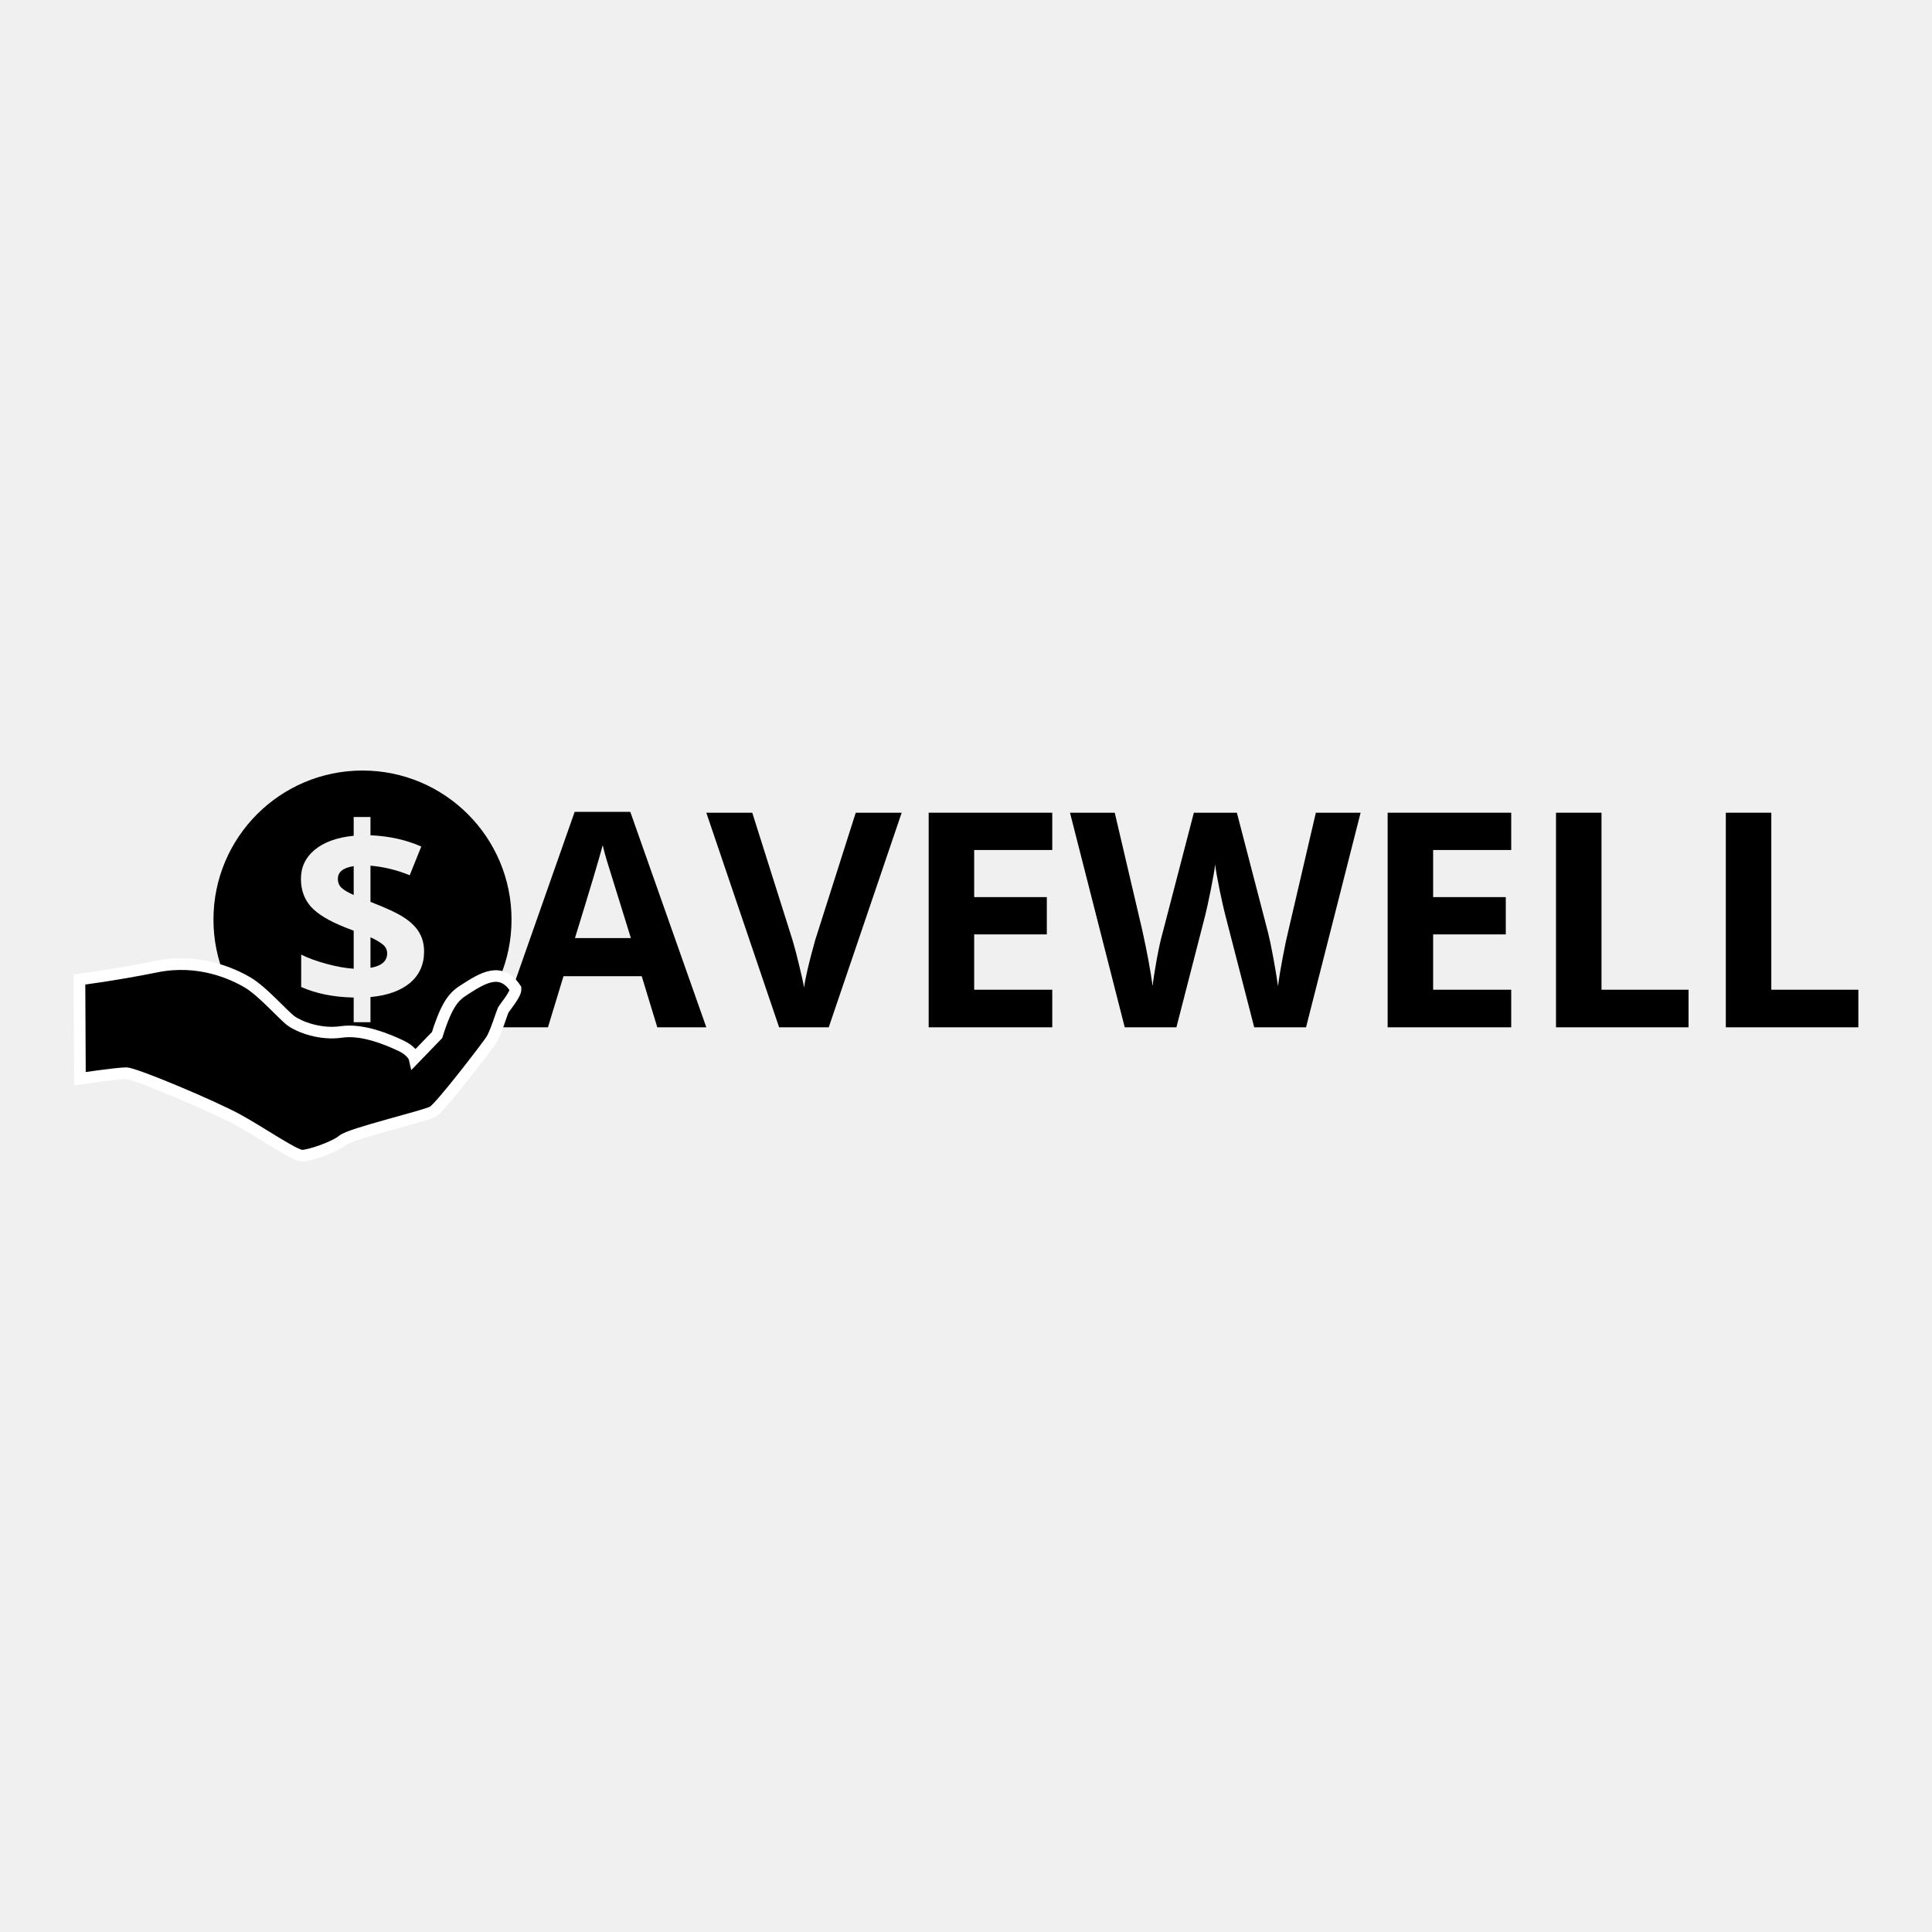
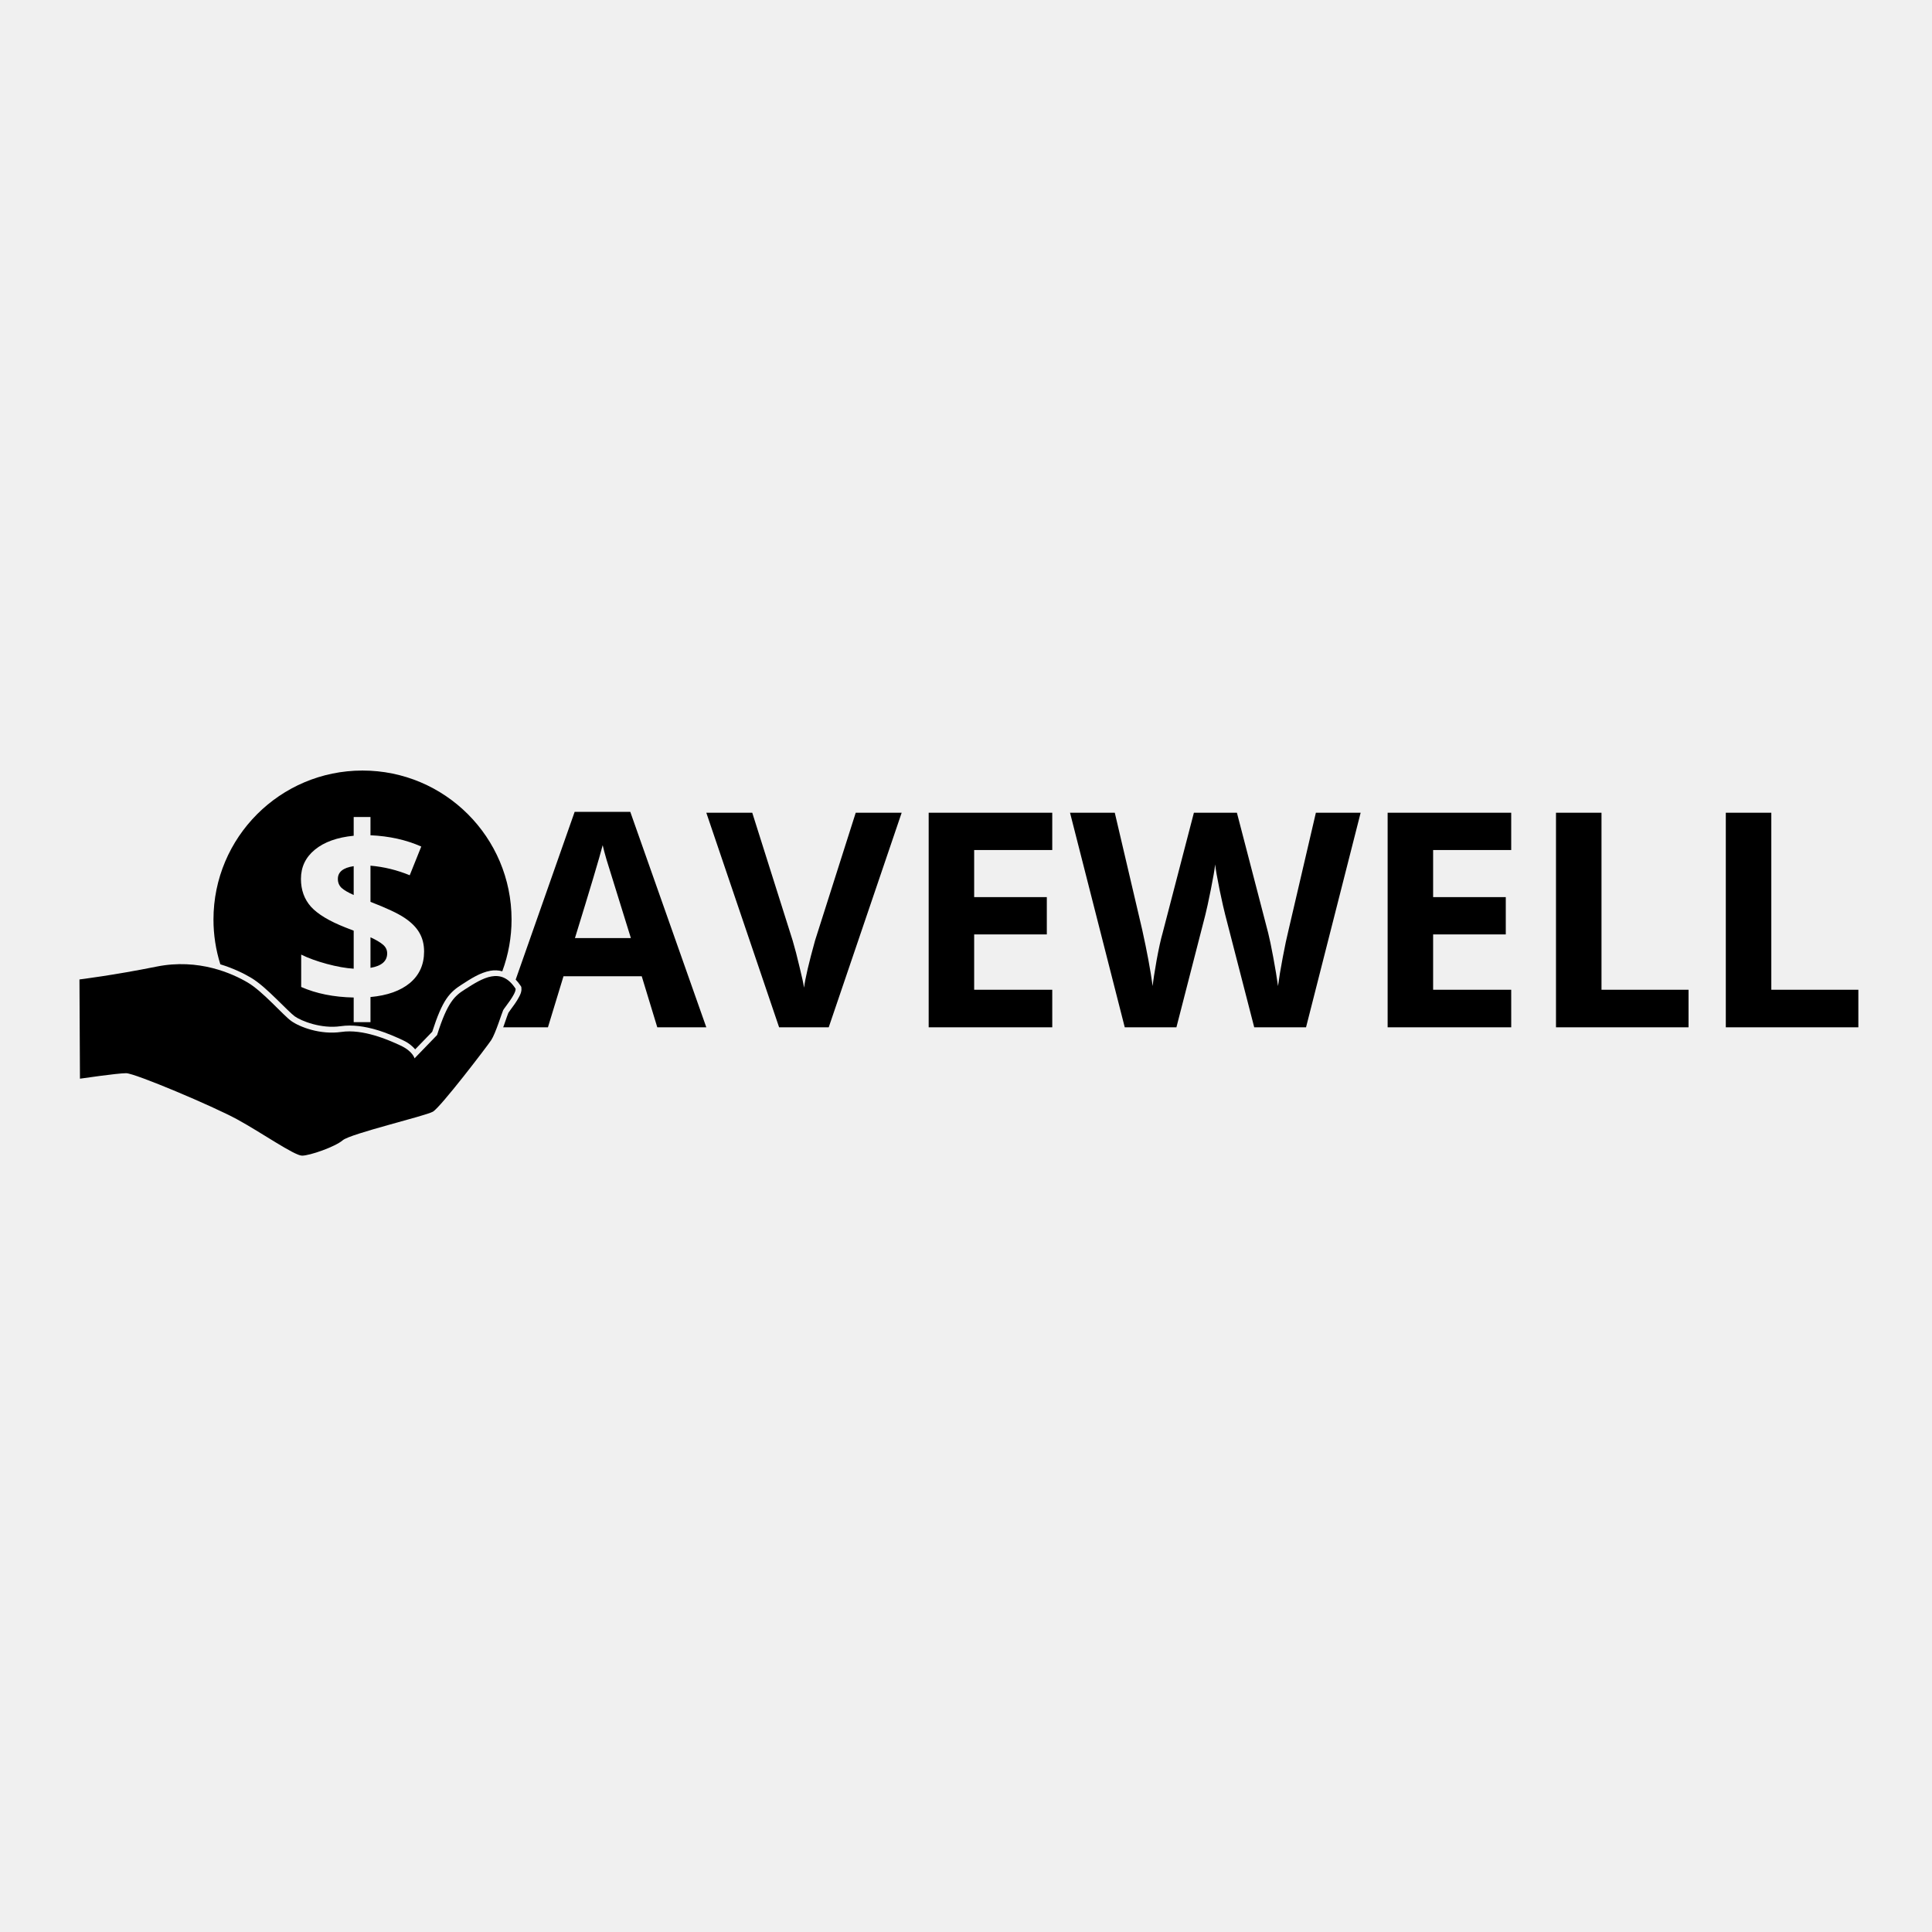
- <svg xmlns="http://www.w3.org/2000/svg" width="500" height="500" viewBox="0 0 132.292 132.292" version="1.1" id="svg8">
+ <svg xmlns="http://www.w3.org/2000/svg" id="svg8" version="1.1" viewBox="0 0 132.292 132.292" height="500" width="500">
  <defs id="defs2">
-     <clipPath clipPathUnits="userSpaceOnUse" id="clipEmfPath1">
-       <path d="M 0,0 H 170.444 V 113.978 H 0 Z" id="path837" />
+     <clipPath id="clipEmfPath1" clipPathUnits="userSpaceOnUse">
+       <path id="path837" d="M 0,0 H 170.444 V 113.978 H 0 Z" />
    </clipPath>
-     <pattern id="EMFhbasepattern" patternUnits="userSpaceOnUse" width="6" height="6" x="0" y="0" />
-     <clipPath clipPathUnits="userSpaceOnUse" id="clipEmfPath1-5">
-       <path d="M 0,0 H 123.389 V 172.535 H 0 Z" id="path894" />
+     <pattern y="0" x="0" height="6" width="6" patternUnits="userSpaceOnUse" id="EMFhbasepattern" />
+     <clipPath id="clipEmfPath1-5" clipPathUnits="userSpaceOnUse">
+       <path id="path894" d="M 0,0 H 123.389 V 172.535 H 0 Z" />
    </clipPath>
-     <pattern id="EMFhbasepattern-9" patternUnits="userSpaceOnUse" width="6" height="6" x="0" y="0" />
-     <clipPath clipPathUnits="userSpaceOnUse" id="clipEmfPath1-3">
-       <path d="M 0,0 H 162.079 V 107.704 H 0 Z" id="path980" />
+     <pattern y="0" x="0" height="6" width="6" patternUnits="userSpaceOnUse" id="EMFhbasepattern-9" />
+     <clipPath id="clipEmfPath1-3" clipPathUnits="userSpaceOnUse">
+       <path id="path980" d="M 0,0 H 162.079 V 107.704 H 0 Z" />
    </clipPath>
-     <pattern id="EMFhbasepattern-4" patternUnits="userSpaceOnUse" width="6" height="6" x="0" y="0" />
+     <pattern y="0" x="0" height="6" width="6" patternUnits="userSpaceOnUse" id="EMFhbasepattern-4" />
  </defs>
  <g id="layer1">
-     <g id="layer1-9" transform="translate(110.8325,-16.01673)">
-       <g id="g1203" transform="translate(-111.219,-164.0803)">
-         <path d="m 45.394,250.441 -1.065,-3.498 h -5.357 l -1.065,3.498 h -3.357 l 5.186,-14.754 h 3.809 l 5.206,14.754 z m -1.809,-6.111 q -1.477,-4.754 -1.668,-5.377 -0.181,-0.623 -0.261,-0.985 -0.332,1.286 -1.9,6.362 z" style="font-style:normal;font-variant:normal;font-weight:bold;font-stretch:normal;font-size:20.583px;line-height:1.25;font-family:'Open Sans';-inkscape-font-specification:'Open Sans Bold';letter-spacing:0px;word-spacing:0px;fill:#000000;fill-opacity:1;stroke:none;stroke-width:1.058;stroke-miterlimit:4;stroke-dasharray:none" id="path1101" />
-         <path d="m 58.982,235.748 h 3.146 l -4.995,14.694 h -3.397 l -4.985,-14.694 h 3.146 l 2.764,8.744 q 0.231,0.774 0.472,1.809 0.251,1.025 0.312,1.427 0.111,-0.925 0.754,-3.236 z" style="font-style:normal;font-variant:normal;font-weight:bold;font-stretch:normal;font-size:20.583px;line-height:1.25;font-family:'Open Sans';-inkscape-font-specification:'Open Sans Bold';letter-spacing:0px;word-spacing:0px;fill:#000000;fill-opacity:1;stroke:none;stroke-width:1.058;stroke-miterlimit:4;stroke-dasharray:none" id="path1103" />
-         <path d="m 72.439,250.441 h -8.462 v -14.694 h 8.462 v 2.553 h -5.347 v 3.226 h 4.975 v 2.553 h -4.975 v 3.789 h 5.347 z" style="font-style:normal;font-variant:normal;font-weight:bold;font-stretch:normal;font-size:20.583px;line-height:1.25;font-family:'Open Sans';-inkscape-font-specification:'Open Sans Bold';letter-spacing:0px;word-spacing:0px;fill:#000000;fill-opacity:1;stroke:none;stroke-width:1.058;stroke-miterlimit:4;stroke-dasharray:none" id="path1105" />
-         <path d="m 89.816,250.441 h -3.548 l -1.99,-7.719 q -0.111,-0.412 -0.382,-1.698 -0.261,-1.296 -0.302,-1.739 -0.06,0.543 -0.302,1.749 -0.241,1.196 -0.372,1.709 l -1.98,7.699 h -3.538 l -3.749,-14.694 h 3.065 l 1.879,8.02 q 0.492,2.221 0.714,3.849 0.06,-0.573 0.271,-1.769 0.221,-1.206 0.412,-1.869 l 2.141,-8.231 h 2.945 l 2.141,8.231 q 0.141,0.553 0.352,1.688 0.211,1.136 0.322,1.95 0.101,-0.784 0.322,-1.95 0.221,-1.176 0.402,-1.9 l 1.869,-8.02 h 3.065 z" style="font-style:normal;font-variant:normal;font-weight:bold;font-stretch:normal;font-size:20.583px;line-height:1.25;font-family:'Open Sans';-inkscape-font-specification:'Open Sans Bold';letter-spacing:0px;word-spacing:0px;fill:#000000;fill-opacity:1;stroke:none;stroke-width:1.058;stroke-miterlimit:4;stroke-dasharray:none" id="path1107" />
-         <path d="m 103.866,250.441 h -8.462 v -14.694 h 8.462 v 2.553 h -5.347 v 3.226 h 4.975 v 2.553 h -4.975 v 3.789 h 5.347 z" style="font-style:normal;font-variant:normal;font-weight:bold;font-stretch:normal;font-size:20.583px;line-height:1.25;font-family:'Open Sans';-inkscape-font-specification:'Open Sans Bold';letter-spacing:0px;word-spacing:0px;fill:#000000;fill-opacity:1;stroke:none;stroke-width:1.058;stroke-miterlimit:4;stroke-dasharray:none" id="path1109" />
-         <path d="m 106.932,250.441 v -14.694 h 3.116 v 12.121 h 5.96 v 2.573 z" style="font-style:normal;font-variant:normal;font-weight:bold;font-stretch:normal;font-size:20.583px;line-height:1.25;font-family:'Open Sans';-inkscape-font-specification:'Open Sans Bold';letter-spacing:0px;word-spacing:0px;fill:#000000;fill-opacity:1;stroke:none;stroke-width:1.058;stroke-miterlimit:4;stroke-dasharray:none" id="path1111" />
-         <path d="m 118.56,250.441 v -14.694 h 3.116 v 12.121 h 5.96 v 2.573 z" style="font-style:normal;font-variant:normal;font-weight:bold;font-stretch:normal;font-size:20.583px;line-height:1.25;font-family:'Open Sans';-inkscape-font-specification:'Open Sans Bold';letter-spacing:0px;word-spacing:0px;fill:#000000;fill-opacity:1;stroke:none;stroke-width:1.058;stroke-miterlimit:4;stroke-dasharray:none" id="path1113" />
-         <path id="path1124" style="fill:#000000;stroke:none;stroke-width:1.058;stroke-linecap:round;stroke-miterlimit:4;stroke-dasharray:none" d="m 25.198,232.859 a 10.205,10.205 0 0 0 -10.195,10.205 10.205,10.205 0 0 0 10.205,10.205 10.205,10.205 0 0 0 10.205,-10.205 10.205,10.205 0 0 0 -10.205,-10.205 10.205,10.205 0 0 0 -0.011,0 z m -0.593,3.18 h 1.15 v 1.252 c 1.282,0.056 2.441,0.313 3.477,0.772 l -0.79,1.966 c -0.873,-0.358 -1.769,-0.577 -2.687,-0.655 v 2.478 c 1.092,0.42 1.867,0.784 2.326,1.092 0.465,0.308 0.803,0.647 1.016,1.016 0.218,0.37 0.328,0.801 0.328,1.293 0,0.89 -0.322,1.607 -0.966,2.15 -0.644,0.537 -1.545,0.859 -2.704,0.966 v 1.722 h -1.15 v -1.688 c -1.366,-0.028 -2.565,-0.268 -3.595,-0.722 v -2.217 c 0.487,0.241 1.073,0.453 1.756,0.638 0.689,0.185 1.302,0.294 1.839,0.328 v -2.604 l -0.563,-0.218 c -1.109,-0.437 -1.895,-0.909 -2.36,-1.419 -0.459,-0.515 -0.689,-1.151 -0.689,-1.907 0,-0.812 0.316,-1.478 0.949,-1.999 0.638,-0.526 1.526,-0.845 2.663,-0.957 z m 0,3.367 c -0.722,0.106 -1.083,0.398 -1.083,0.874 0,0.246 0.084,0.451 0.252,0.613 0.174,0.157 0.451,0.319 0.832,0.487 z m 1.15,4.871 v 2.091 c 0.761,-0.129 1.142,-0.459 1.142,-0.991 0,-0.235 -0.095,-0.434 -0.286,-0.596 -0.19,-0.162 -0.476,-0.331 -0.857,-0.504 z" />
-         <path style="fill:#000000;stroke:#ffffff;stroke-width:0.794;stroke-linecap:butt;stroke-linejoin:miter;stroke-miterlimit:4;stroke-dasharray:none;stroke-opacity:1" d="m 5.862,253.959 c 0,0 2.56,-0.376 3.162,-0.376 0.602,0 5.948,2.259 7.604,3.162 1.656,0.903 3.915,2.484 4.442,2.484 0.527,0 2.259,-0.602 2.786,-1.054 0.527,-0.452 5.646,-1.656 6.173,-1.957 0.527,-0.301 3.689,-4.442 3.99,-4.894 0.301,-0.452 0.742,-1.898 0.822,-2.057 0.08,-0.16 0.878,-1.091 0.852,-1.464 -0.99,-1.536 -2.26,-0.736 -3.487,0.053 -0.665,0.426 -1.171,0.825 -1.89,3.114 l -1.544,1.597 c 0,0 -0.107,-0.479 -0.958,-0.878 -0.852,-0.399 -2.582,-1.145 -4.046,-0.932 -1.464,0.213 -2.875,-0.346 -3.434,-0.745 -0.559,-0.399 -1.943,-2.023 -2.981,-2.635 -1.038,-0.612 -3.354,-1.677 -6.255,-1.091 -2.901,0.586 -5.27,0.878 -5.27,0.878 z" id="path1126" />
-       </g>
-     </g>
+     <path transform="scale(0.2645833)" d="M 148.721 210.105 L 133.457 253.527 C 133.896 253.983 134.319 254.484 134.705 255.082 L 134.912 255.406 L 134.941 255.789 C 135.008 256.717 134.682 257.315 134.357 257.953 C 134.033 258.592 133.631 259.217 133.221 259.812 C 132.811 260.408 132.393 260.965 132.07 261.4 C 131.748 261.835 131.457 262.324 131.568 262.102 C 131.651 261.937 131.399 262.531 131.184 263.15 C 130.968 263.77 130.698 264.575 130.395 265.416 C 130.339 265.569 130.278 265.716 130.223 265.869 L 141.807 265.869 L 145.834 252.65 L 166.08 252.65 L 170.105 265.869 L 182.793 265.869 L 163.117 210.105 L 148.721 210.105 z M 155.975 218.729 C 156.177 219.64 156.507 220.881 156.963 222.451 C 157.444 224.021 159.547 230.795 163.27 242.773 L 148.797 242.773 C 152.747 229.985 155.139 221.97 155.975 218.729 z " style="font-style:normal;font-variant:normal;font-weight:bold;font-stretch:normal;font-size:20.583px;line-height:1.25;font-family:'Open Sans';-inkscape-font-specification:'Open Sans Bold';letter-spacing:0px;word-spacing:0px;fill:#000000;fill-opacity:1;stroke:none;stroke-width:4;stroke-miterlimit:4;stroke-dasharray:none" id="path1101" />
+     <path id="path1103" style="font-style:normal;font-variant:normal;font-weight:bold;font-stretch:normal;font-size:20.583px;line-height:1.25;font-family:'Open Sans';-inkscape-font-specification:'Open Sans Bold';letter-spacing:0px;word-spacing:0px;fill:#000000;fill-opacity:1;stroke:none;stroke-width:1.058;stroke-miterlimit:4;stroke-dasharray:none" d="m 58.595,55.651 h 3.146 L 56.746,70.344 H 53.349 L 48.364,55.651 h 3.146 l 2.764,8.744 q 0.231,0.774 0.472,1.809 0.251,1.025 0.312,1.427 0.111,-0.925 0.754,-3.236 z" />
+     <path id="path1105" style="font-style:normal;font-variant:normal;font-weight:bold;font-stretch:normal;font-size:20.583px;line-height:1.25;font-family:'Open Sans';-inkscape-font-specification:'Open Sans Bold';letter-spacing:0px;word-spacing:0px;fill:#000000;fill-opacity:1;stroke:none;stroke-width:1.058;stroke-miterlimit:4;stroke-dasharray:none" d="M 72.053,70.344 H 63.59 V 55.651 h 8.462 v 2.553 h -5.347 v 3.226 h 4.975 v 2.553 h -4.975 v 3.789 h 5.347 z" />
+     <path id="path1107" style="font-style:normal;font-variant:normal;font-weight:bold;font-stretch:normal;font-size:20.583px;line-height:1.25;font-family:'Open Sans';-inkscape-font-specification:'Open Sans Bold';letter-spacing:0px;word-spacing:0px;fill:#000000;fill-opacity:1;stroke:none;stroke-width:1.058;stroke-miterlimit:4;stroke-dasharray:none" d="m 89.43,70.344 h -3.548 l -1.99,-7.719 q -0.111,-0.412 -0.382,-1.698 -0.261,-1.296 -0.302,-1.739 -0.06,0.543 -0.302,1.749 -0.241,1.196 -0.372,1.709 l -1.98,7.699 H 77.017 L 73.269,55.651 h 3.065 l 1.879,8.02 q 0.492,2.221 0.714,3.849 0.06,-0.573 0.271,-1.769 0.221,-1.206 0.412,-1.869 l 2.141,-8.231 h 2.945 l 2.141,8.231 q 0.141,0.553 0.352,1.688 0.211,1.136 0.322,1.95 0.101,-0.784 0.322,-1.95 0.221,-1.176 0.402,-1.9 l 1.869,-8.02 h 3.065 z" />
+     <path id="path1109" style="font-style:normal;font-variant:normal;font-weight:bold;font-stretch:normal;font-size:20.583px;line-height:1.25;font-family:'Open Sans';-inkscape-font-specification:'Open Sans Bold';letter-spacing:0px;word-spacing:0px;fill:#000000;fill-opacity:1;stroke:none;stroke-width:1.058;stroke-miterlimit:4;stroke-dasharray:none" d="M 103.48,70.344 H 95.017 V 55.651 h 8.462 v 2.553 h -5.347 v 3.226 h 4.975 v 2.553 h -4.975 v 3.789 h 5.347 z" />
+     <path id="path1111" style="font-style:normal;font-variant:normal;font-weight:bold;font-stretch:normal;font-size:20.583px;line-height:1.25;font-family:'Open Sans';-inkscape-font-specification:'Open Sans Bold';letter-spacing:0px;word-spacing:0px;fill:#000000;fill-opacity:1;stroke:none;stroke-width:1.058;stroke-miterlimit:4;stroke-dasharray:none" d="M 106.545,70.344 V 55.651 h 3.116 v 12.121 h 5.96 v 2.573 z" />
+     <path id="path1113" style="font-style:normal;font-variant:normal;font-weight:bold;font-stretch:normal;font-size:20.583px;line-height:1.25;font-family:'Open Sans';-inkscape-font-specification:'Open Sans Bold';letter-spacing:0px;word-spacing:0px;fill:#000000;fill-opacity:1;stroke:none;stroke-width:1.058;stroke-miterlimit:4;stroke-dasharray:none" d="M 118.173,70.344 V 55.651 h 3.116 v 12.121 h 5.96 v 2.573 z" />
+     <path transform="scale(0.2645833)" d="M 93.777 199.416 A 38.572 38.572 0 0 0 55.246 237.988 A 38.572 38.572 0 0 0 57.025 249.564 C 60.418 250.601 63.126 251.954 64.887 252.992 C 67.097 254.296 69.403 256.459 71.486 258.492 C 73.57 260.525 75.519 262.488 76.27 263.023 C 77.95 264.223 83.127 266.309 88.154 265.578 C 94.347 264.677 101.022 267.689 104.299 269.225 C 105.887 269.969 106.776 270.808 107.451 271.572 L 111.865 267.01 C 113.167 262.961 114.32 260.269 115.527 258.498 C 116.792 256.643 118.162 255.664 119.453 254.838 C 121.776 253.343 124.219 251.713 126.924 251.229 C 127.928 251.049 128.971 251.089 129.992 251.373 A 38.572 38.572 0 0 0 132.391 237.988 A 38.572 38.572 0 0 0 93.818 199.416 A 38.572 38.572 0 0 0 93.777 199.416 z M 91.535 211.436 L 95.881 211.436 L 95.881 216.166 C 100.727 216.378 105.109 217.349 109.023 219.084 L 106.039 226.514 C 102.738 225.159 99.351 224.333 95.881 224.037 L 95.881 233.4 C 100.007 234.987 102.939 236.364 104.674 237.527 C 106.43 238.691 107.712 239.972 108.516 241.369 C 109.341 242.766 109.754 244.394 109.754 246.256 C 109.754 249.621 108.537 252.33 106.104 254.383 C 103.67 256.414 100.261 257.631 95.881 258.033 L 95.881 264.539 L 91.535 264.539 L 91.535 258.158 C 86.372 258.052 81.841 257.144 77.947 255.43 L 77.947 247.049 C 79.788 247.959 82 248.763 84.582 249.461 C 87.185 250.159 89.504 250.572 91.535 250.699 L 91.535 240.859 L 89.406 240.033 C 85.216 238.383 82.245 236.598 80.488 234.672 C 78.753 232.725 77.885 230.322 77.885 227.465 C 77.885 224.397 79.079 221.878 81.471 219.91 C 83.883 217.921 87.239 216.714 91.535 216.291 L 91.535 211.436 z M 91.535 224.162 C 88.805 224.564 87.439 225.666 87.439 227.465 C 87.439 228.396 87.756 229.17 88.391 229.783 C 89.047 230.376 90.096 230.988 91.535 231.623 L 91.535 224.162 z M 95.881 242.574 L 95.881 250.477 C 98.759 249.99 100.199 248.743 100.199 246.732 C 100.199 245.844 99.839 245.094 99.119 244.48 C 98.4 243.867 97.32 243.23 95.881 242.574 z " style="fill:#000000;stroke:none;stroke-width:4;stroke-linecap:round;stroke-miterlimit:4;stroke-dasharray:none" id="path1124" />
+     <path style="color:#000000;font-style:normal;font-variant:normal;font-weight:normal;font-stretch:normal;font-size:medium;line-height:normal;font-family:sans-serif;font-variant-ligatures:normal;font-variant-position:normal;font-variant-caps:normal;font-variant-numeric:normal;font-variant-alternates:normal;font-variant-east-asian:normal;font-feature-settings:normal;font-variation-settings:normal;text-indent:0;text-align:start;text-decoration:none;text-decoration-line:none;text-decoration-style:solid;text-decoration-color:#000000;letter-spacing:normal;word-spacing:normal;text-transform:none;writing-mode:lr-tb;direction:ltr;text-orientation:mixed;dominant-baseline:auto;baseline-shift:baseline;text-anchor:start;white-space:normal;shape-padding:0;shape-margin:0;inline-size:0;clip-rule:nonzero;display:inline;overflow:visible;visibility:visible;isolation:auto;mix-blend-mode:normal;color-interpolation:sRGB;color-interpolation-filters:linearRGB;solid-color:#000000;solid-opacity:1;vector-effect:none;fill:#000000;fill-opacity:1;fill-rule:nonzero;stroke:none;stroke-width:0.794;stroke-linecap:butt;stroke-linejoin:miter;stroke-miterlimit:4;stroke-dasharray:none;stroke-dashoffset:0;stroke-opacity:1;color-rendering:auto;image-rendering:auto;shape-rendering:auto;text-rendering:auto;enable-background:accumulate;stop-color:#000000" d="m 5.475,73.862 c 0,0 2.56,-0.376 3.162,-0.376 0.602,0 5.948,2.259 7.604,3.162 1.656,0.903 3.915,2.484 4.442,2.484 0.527,0 2.259,-0.602 2.786,-1.054 0.527,-0.452 5.646,-1.656 6.173,-1.957 0.527,-0.301 3.689,-4.442 3.99,-4.894 0.301,-0.452 0.742,-1.898 0.822,-2.057 0.08,-0.16 0.878,-1.091 0.852,-1.464 -0.99,-1.536 -2.26,-0.736 -3.487,0.053 -0.665,0.426 -1.171,0.825 -1.89,3.114 l -1.544,1.597 c 0,0 -0.107,-0.479 -0.958,-0.878 -0.852,-0.399 -2.582,-1.145 -4.046,-0.932 -1.464,0.213 -2.875,-0.346 -3.434,-0.745 -0.559,-0.399 -1.943,-2.023 -2.981,-2.635 -1.038,-0.612 -3.354,-1.677 -6.255,-1.091 -2.901,0.586 -5.27,0.878 -5.27,0.878 z" id="path878" />
  </g>
</svg>
